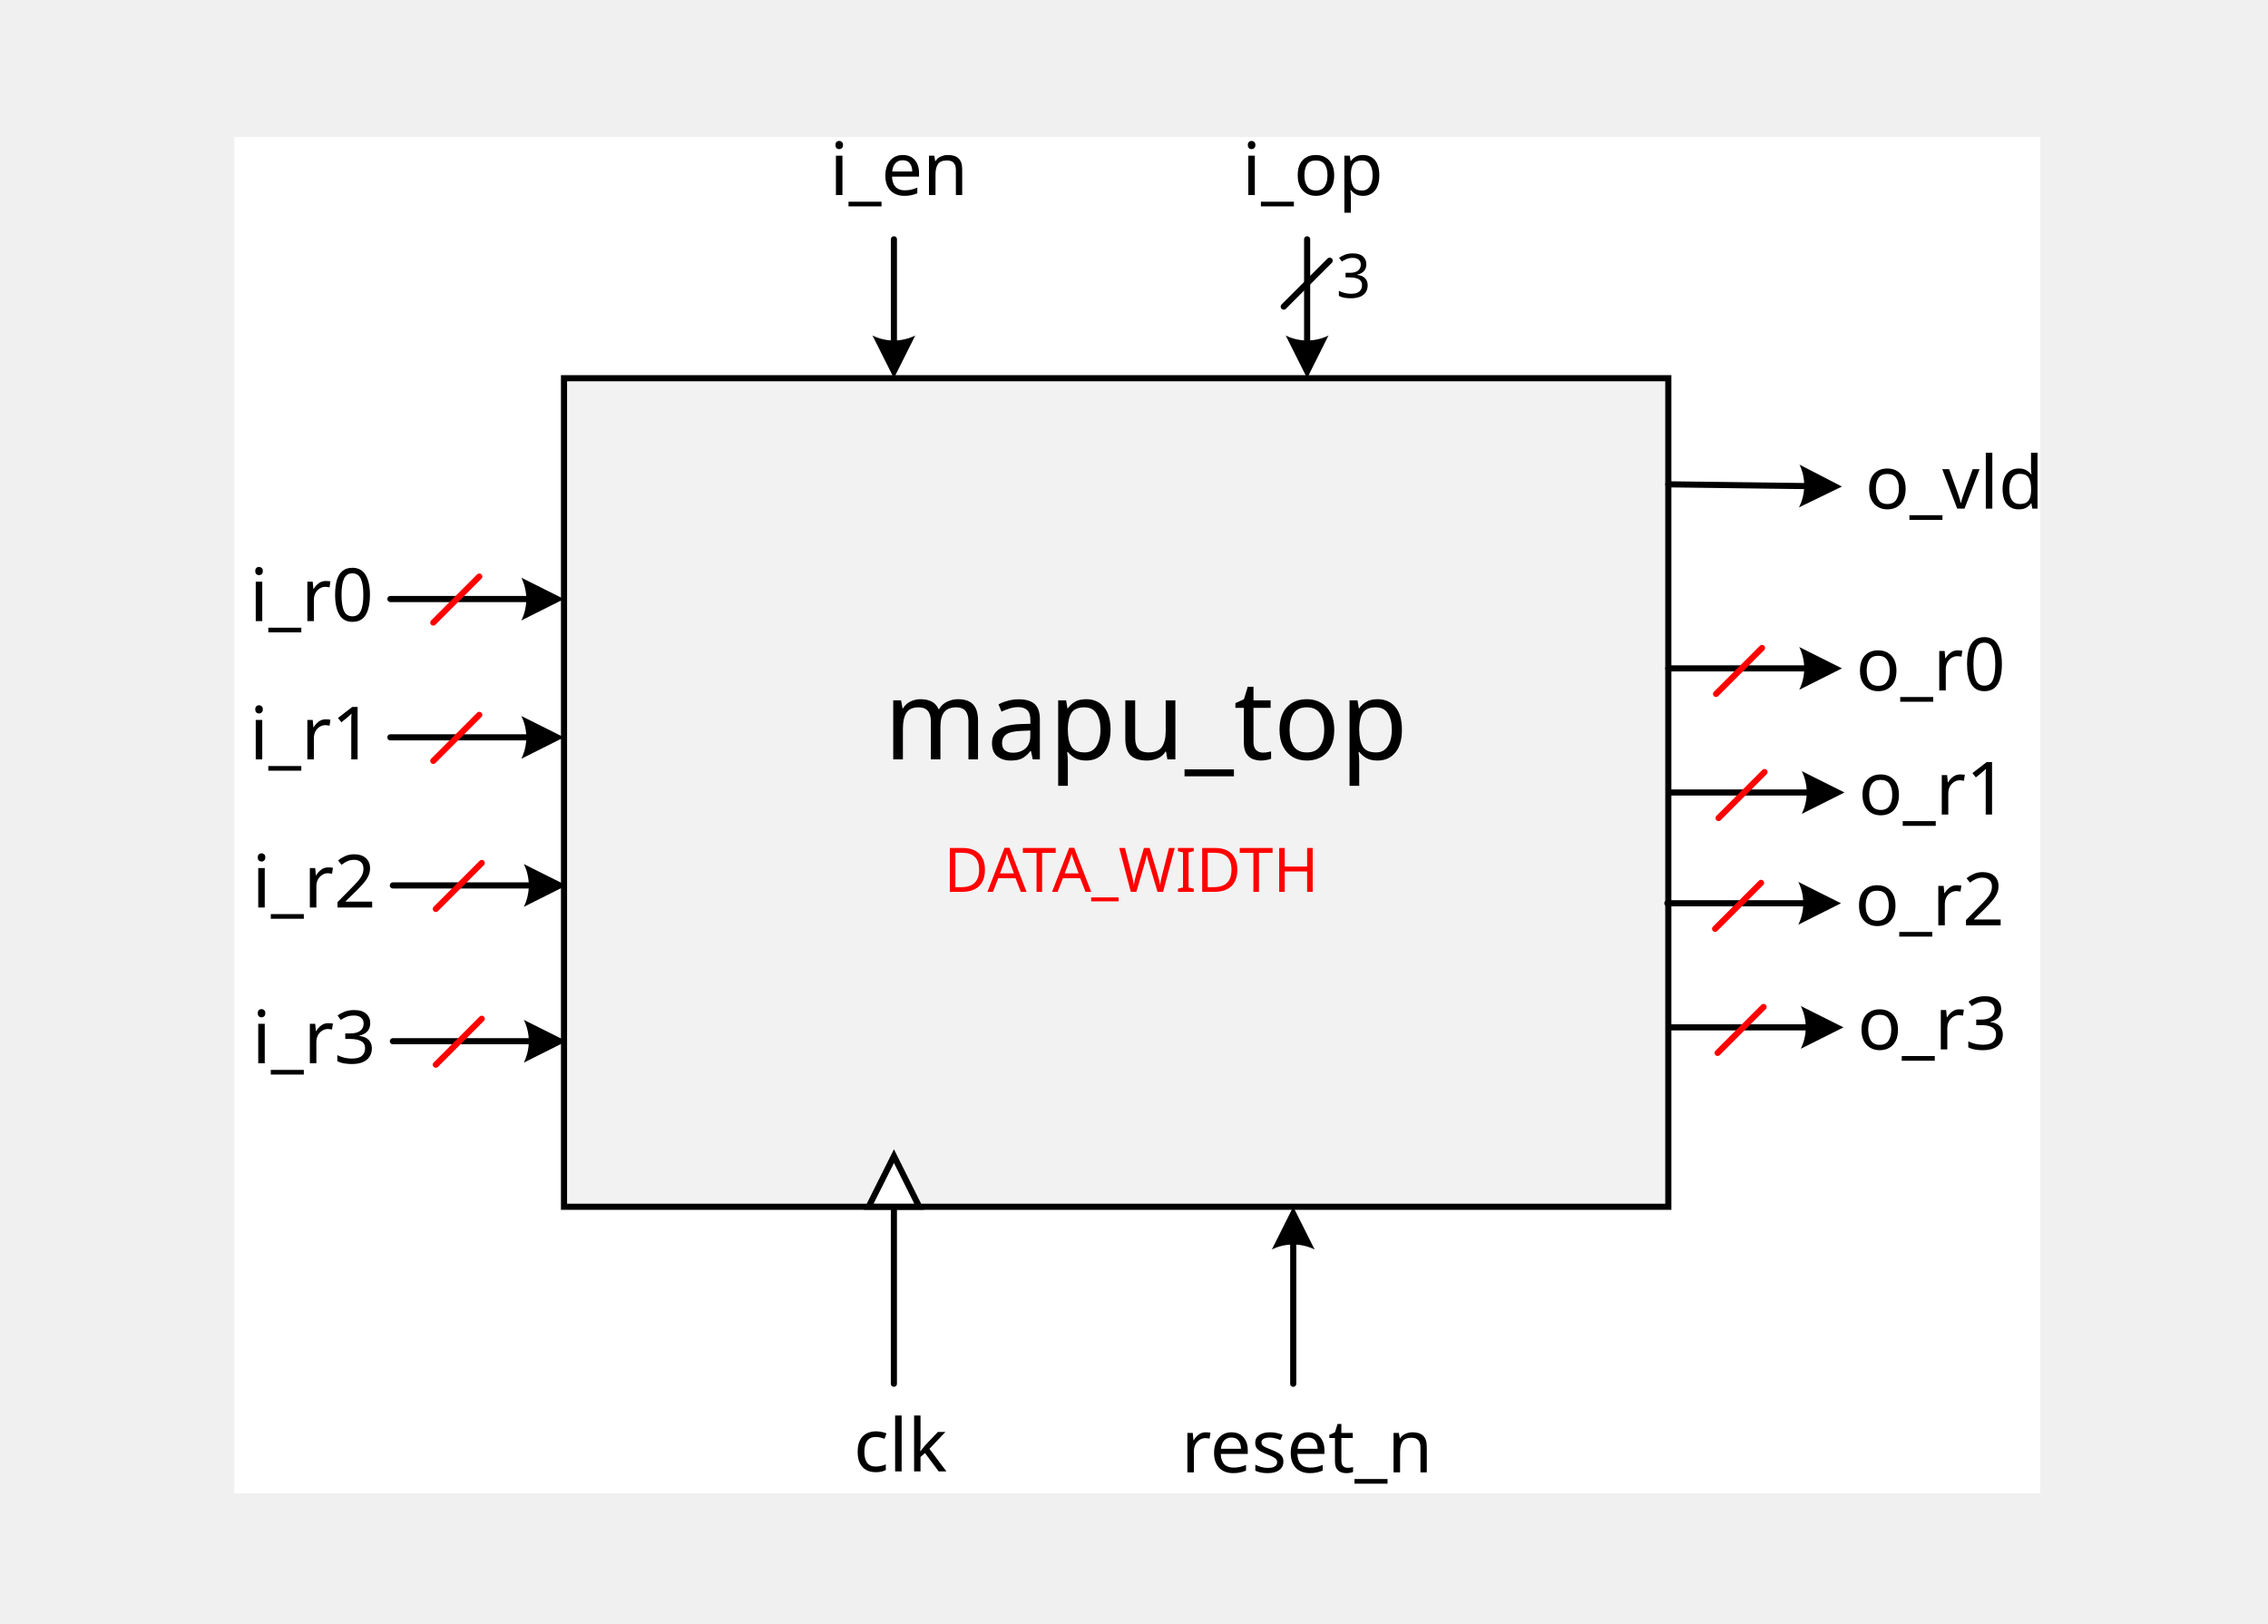
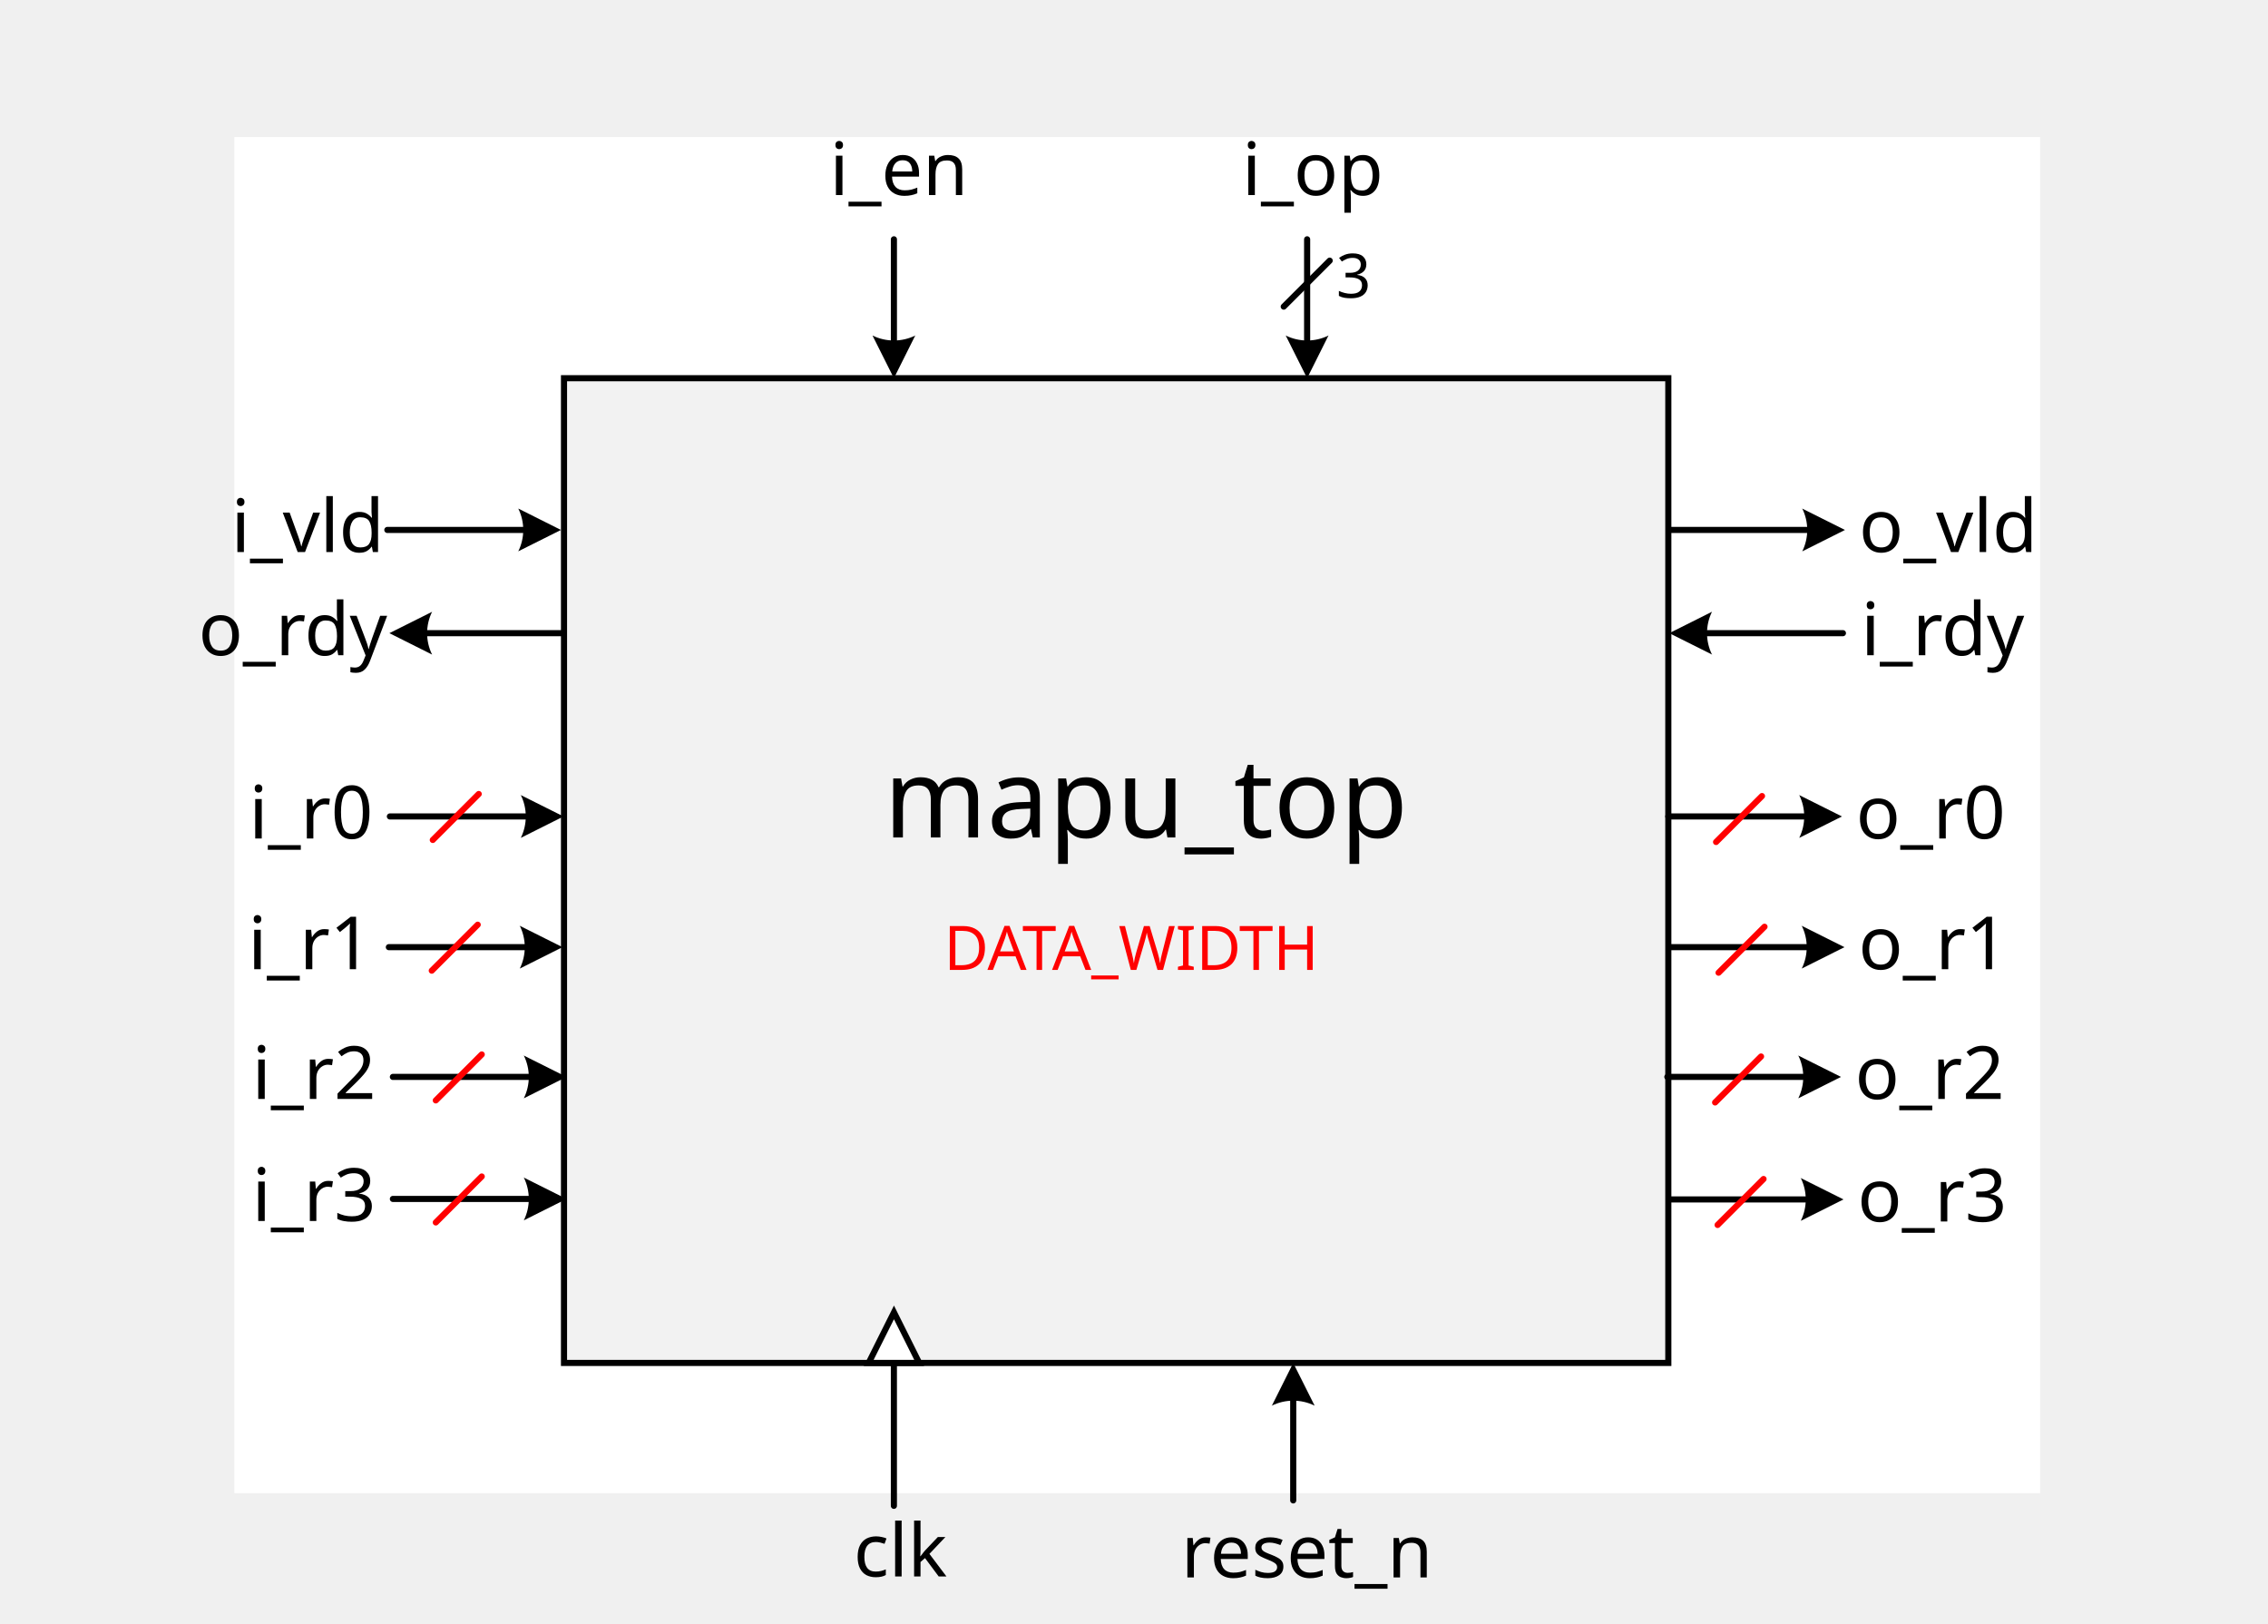
- <svg xmlns="http://www.w3.org/2000/svg" xmlns:xlink="http://www.w3.org/1999/xlink" width="5.143in" height="3.681in" viewBox="0 0 370.282 265.022" xml:space="preserve" color-interpolation-filters="sRGB" class="st13">
+ <svg xmlns="http://www.w3.org/2000/svg" xmlns:xlink="http://www.w3.org/1999/xlink" width="5.143in" height="3.681in" viewBox="0 0 370.282 265.022" xml:space="preserve" color-interpolation-filters="sRGB" class="st14">
  <style type="text/css">
	
		.st1 {fill:#ffffff;stroke:none;stroke-width:0.25}
		.st2 {fill:#f2f2f2;stroke:#000000;stroke-width:1}
		.st3 {fill:#000000;font-family:Calibri;font-size:1.5em}
		.st4 {fill:#ff0000;font-size:0.556em}
		.st5 {marker-end:url(#mrkr5-12);stroke:#000000;stroke-linecap:round;stroke-linejoin:round;stroke-width:1}
		.st6 {fill:#000000;fill-opacity:1;stroke:#000000;stroke-opacity:1;stroke-width:0.284}
		.st7 {stroke:#000000;stroke-linecap:round;stroke-linejoin:round;stroke-width:1}
		.st8 {fill:#ffffff;stroke:#000000;stroke-width:1}
		.st9 {fill:none;stroke:none;stroke-width:0.25}
		.st10 {fill:#000000;font-family:Calibri;font-size:1em}
		.st11 {fill:#000000;font-family:Calibri;font-size:0.833em}
		.st12 {stroke:#ff0000;stroke-linecap:round;stroke-linejoin:round;stroke-width:1}
- 		.st13 {fill:none;fill-rule:evenodd;font-size:12px;overflow:visible;stroke-linecap:square;stroke-miterlimit:3}
+ 		.st13 {marker-start:url(#mrkr5-157);stroke:#000000;stroke-linecap:round;stroke-linejoin:round;stroke-width:1}
+ 		.st14 {fill:none;fill-rule:evenodd;font-size:12px;overflow:visible;stroke-linecap:square;stroke-miterlimit:3}
	
	</style>
  <defs id="Markers">
    <g id="lend5">
      <path d="M 2 1 L 0 0 L 1.981 -0.993 C 1.672 -0.365 1.673 0.373 1.985 1 " style="stroke:none" />
    </g>
    <marker id="mrkr5-12" class="st6" refX="-6.16" orient="auto" markerUnits="strokeWidth" overflow="visible">
      <use xlink:href="#lend5" transform="scale(-3.52,-3.52) " />
    </marker>
+     <marker id="mrkr5-157" class="st6" refX="5.8" orient="auto" markerUnits="strokeWidth" overflow="visible">
+       <use xlink:href="#lend5" transform="scale(3.52) " />
+     </marker>
  </defs>
  <g>
    <g id="shape71-1" transform="translate(38.2677,-21.2598)">
      <rect x="0" y="43.636" width="294.803" height="221.386" class="st1" />
    </g>
-     <g id="shape1-3" transform="translate(92.0823,-68.0138)">
-       <rect x="0" y="129.758" width="180.293" height="135.263" class="st2" />
-       <text x="52.22" y="191.99" class="st3">mapu_top <tspan x="62.02" dy="2.16em" class="st4">DATA_WIDTH</tspan>
+     <g id="shape1-3" transform="translate(92.0823,-42.5197)">
+       <rect x="0" y="104.264" width="180.293" height="160.758" class="st2" />
+       <text x="52.22" y="179.24" class="st3">mapu_top <tspan x="62.02" dy="2.16em" class="st4">DATA_WIDTH</tspan>
      </text>
    </g>
    <g id="shape8-7" transform="translate(410.962,39.0672) rotate(90)">
      <path d="M0 265.02 L16.52 265.02" class="st5" />
    </g>
    <g id="shape10-13" transform="translate(478.427,39.0672) rotate(90)">
      <path d="M0 265.02 L16.52 265.02" class="st5" />
    </g>
-     <g id="shape11-18" transform="translate(-53.8842,225.899) rotate(-90)">
-       <path d="M0 265.02 L22.73 265.02" class="st5" />
-     </g>
-     <g id="shape12-23" transform="translate(-119.081,225.899) rotate(-90)">
-       <path d="M0 265.02 L28.89 265.02" class="st7" />
-     </g>
-     <g id="shape14-26" transform="translate(141.822,-68.0259)">
+     <g id="shape11-18" transform="translate(-53.8842,244.943) rotate(-90)">
+       <path d="M0 265.02 L16.28 265.02" class="st5" />
+     </g>
+     <g id="shape12-23" transform="translate(-119.081,245.829) rotate(-90)">
+       <path d="M0 265.02 L23.33 265.02" class="st7" />
+     </g>
+     <g id="shape14-26" transform="translate(141.822,-42.5197)">
      <path d="M8.25 265.02 L4.13 256.77 L0 265.02 L8.25 265.02 Z" class="st8" />
    </g>
    <g id="shape18-28" transform="translate(130.052,-226.772)">
      <rect x="0" y="245.022" width="31.821" height="20" class="st9" />
      <text x="5.41" y="258.62" class="st10">i_en</text>
    </g>
    <g id="shape19-31" transform="translate(197.559,-226.772)">
      <rect x="0" y="245.022" width="31.821" height="20" class="st9" />
      <text x="5.23" y="258.62" class="st10">i_op</text>
    </g>
-     <g id="shape20-34" transform="translate(131.767,-18.4075)">
+     <g id="shape20-34" transform="translate(131.767,-1.25984)">
      <rect x="0" y="245.022" width="28.478" height="20" class="st9" />
      <text x="7.6" y="258.62" class="st10">clk</text>
    </g>
-     <g id="shape21-37" transform="translate(188.662,-18.25)">
+     <g id="shape21-37" transform="translate(188.662,-1.10236)">
      <rect x="0" y="245.022" width="45.486" height="20" class="st9" />
      <text x="4.18" y="258.62" class="st10">reset_n</text>
    </g>
    <g id="shape28-40" transform="translate(404.488,229.95) rotate(135)">
      <path d="M0 265.02 L10.61 265.02" class="st7" />
    </g>
    <g id="shape29-43" transform="translate(214.137,-214.299)">
      <rect x="0" y="254.784" width="12.472" height="10.238" class="st9" />
      <text x="4" y="262.9" class="st11">3</text>
    </g>
-     <g id="group34-46" transform="translate(18.25,-157.226)">
-       <g id="shape2-47" transform="translate(45.4859,-10)">
-         <path d="M0 265.02 L22.19 265.02" class="st5" />
-       </g>
-       <g id="shape16-52" transform="translate(247.391,438.752) rotate(135)">
-         <path d="M0 265.02 L10.61 265.02" class="st12" />
-       </g>
-       <g id="shape25-55">
+     <g id="group39-46" transform="translate(18.6577,-79.2126)">
+       <g id="shape40-47" transform="translate(45.4859,-10)">
+         <path d="M0 265.02 L22.19 265.02" class="st5" />
+       </g>
+       <g id="shape41-52" transform="translate(247.391,438.752) rotate(135)">
+         <path d="M0 265.02 L10.61 265.02" class="st12" />
+       </g>
+       <g id="shape42-55">
+         <rect x="0" y="245.022" width="45.486" height="20" class="st9" />
+         <text x="22.49" y="258.62" class="st10">i_r2</text>
+       </g>
+     </g>
+     <g id="group43-58" transform="translate(18.6577,-59.2913)">
+       <g id="shape44-59" transform="translate(45.4859,-10)">
+         <path d="M0 265.02 L22.19 265.02" class="st5" />
+       </g>
+       <g id="shape45-64" transform="translate(247.391,438.752) rotate(135)">
+         <path d="M0 265.02 L10.61 265.02" class="st12" />
+       </g>
+       <g id="shape46-67">
+         <rect x="0" y="245.022" width="45.486" height="20" class="st9" />
+         <text x="22.49" y="258.62" class="st10">i_r3</text>
+       </g>
+     </g>
+     <g id="group49-70" transform="translate(272.375,-121.732)">
+       <g id="shape6-71" transform="translate(2.869E-05,-10) rotate(6.20258E-06)">
+         <path d="M0 265.02 L22.19 265.02" class="st5" />
+       </g>
+       <g id="shape17-76" transform="translate(202.696,439.085) rotate(135)">
+         <path d="M0 265.02 L10.61 265.02" class="st12" />
+       </g>
+       <g id="shape23-79" transform="translate(26.6361,5.68434E-14)">
+         <rect x="0" y="245.022" width="52.613" height="20" class="st9" />
+         <text x="4" y="258.62" class="st10">o_r0</text>
+       </g>
+     </g>
+     <g id="group50-82" transform="translate(272.783,-100.394)">
+       <g id="shape51-83" transform="translate(2.869E-05,-10) rotate(6.20258E-06)">
+         <path d="M0 265.02 L22.19 265.02" class="st5" />
+       </g>
+       <g id="shape52-88" transform="translate(202.696,439.085) rotate(135)">
+         <path d="M0 265.02 L10.61 265.02" class="st12" />
+       </g>
+       <g id="shape53-91" transform="translate(26.6361,5.68434E-14)">
+         <rect x="0" y="245.022" width="52.613" height="20" class="st9" />
+         <text x="4" y="258.62" class="st10">o_r1</text>
+       </g>
+     </g>
+     <g id="group63-94" transform="translate(272.218,-79.2126)">
+       <g id="shape64-95" transform="translate(2.869E-05,-10) rotate(6.20258E-06)">
+         <path d="M0 265.02 L22.19 265.02" class="st5" />
+       </g>
+       <g id="shape65-100" transform="translate(202.696,439.085) rotate(135)">
+         <path d="M0 265.02 L10.61 265.02" class="st12" />
+       </g>
+       <g id="shape66-103" transform="translate(26.6361,5.68434E-14)">
+         <rect x="0" y="245.022" width="52.613" height="20" class="st9" />
+         <text x="4" y="258.62" class="st10">o_r2</text>
+       </g>
+     </g>
+     <g id="group67-106" transform="translate(272.625,-59.2126)">
+       <g id="shape68-107" transform="translate(2.869E-05,-10) rotate(6.20258E-06)">
+         <path d="M0 265.02 L22.19 265.02" class="st5" />
+       </g>
+       <g id="shape69-112" transform="translate(202.696,439.085) rotate(135)">
+         <path d="M0 265.02 L10.61 265.02" class="st12" />
+       </g>
+       <g id="shape70-115" transform="translate(26.6361,5.68434E-14)">
+         <rect x="0" y="245.022" width="52.613" height="20" class="st9" />
+         <text x="4" y="258.62" class="st10">o_r3</text>
+       </g>
+     </g>
+     <g id="group72-118" transform="translate(18.1667,-121.732)">
+       <g id="shape73-119" transform="translate(45.4859,-10)">
+         <path d="M0 265.02 L22.19 265.02" class="st5" />
+       </g>
+       <g id="shape74-124" transform="translate(247.391,438.752) rotate(135)">
+         <path d="M0 265.02 L10.61 265.02" class="st12" />
+       </g>
+       <g id="shape75-127">
        <rect x="0" y="245.022" width="45.486" height="20" class="st9" />
        <text x="22.49" y="258.62" class="st10">i_r0</text>
      </g>
    </g>
-     <g id="group35-58" transform="translate(18.25,-134.646)">
-       <g id="shape36-59" transform="translate(45.4859,-10)">
-         <path d="M0 265.02 L22.19 265.02" class="st5" />
-       </g>
-       <g id="shape37-64" transform="translate(247.391,438.752) rotate(135)">
-         <path d="M0 265.02 L10.61 265.02" class="st12" />
-       </g>
-       <g id="shape38-67">
+     <g id="group76-130" transform="translate(18,-100.394)">
+       <g id="shape77-131" transform="translate(45.4859,-10)">
+         <path d="M0 265.02 L22.19 265.02" class="st5" />
+       </g>
+       <g id="shape78-136" transform="translate(247.391,438.752) rotate(135)">
+         <path d="M0 265.02 L10.61 265.02" class="st12" />
+       </g>
+       <g id="shape79-139">
        <rect x="0" y="245.022" width="45.486" height="20" class="st9" />
        <text x="22.49" y="258.62" class="st10">i_r1</text>
      </g>
    </g>
-     <g id="group39-70" transform="translate(18.6577,-110.472)">
-       <g id="shape40-71" transform="translate(45.4859,-10)">
-         <path d="M0 265.02 L22.19 265.02" class="st5" />
-       </g>
-       <g id="shape41-76" transform="translate(247.391,438.752) rotate(135)">
-         <path d="M0 265.02 L10.61 265.02" class="st12" />
-       </g>
-       <g id="shape42-79">
-         <rect x="0" y="245.022" width="45.486" height="20" class="st9" />
-         <text x="22.49" y="258.62" class="st10">i_r2</text>
-       </g>
-     </g>
-     <g id="group43-82" transform="translate(18.6577,-85.0394)">
-       <g id="shape44-83" transform="translate(45.4859,-10)">
-         <path d="M0 265.02 L22.19 265.02" class="st5" />
-       </g>
-       <g id="shape45-88" transform="translate(247.391,438.752) rotate(135)">
-         <path d="M0 265.02 L10.61 265.02" class="st12" />
-       </g>
-       <g id="shape46-91">
-         <rect x="0" y="245.022" width="45.486" height="20" class="st9" />
-         <text x="22.49" y="258.62" class="st10">i_r3</text>
-       </g>
-     </g>
-     <g id="group47-94" transform="translate(272.375,-175.591)">
-       <g id="shape7-95" transform="translate(3.38614,-10.3406) rotate(0.732079)">
-         <path d="M0 265.02 L22.19 265.02" class="st5" />
-       </g>
-       <g id="shape22-100" transform="translate(28.1368,5.68434E-14)">
-         <rect x="0" y="245.022" width="45.486" height="20" class="st9" />
+     <g id="group80-142" transform="translate(272.866,-168.504)">
+       <g id="shape81-143" transform="translate(2.869E-05,-10) rotate(6.20258E-06)">
+         <path d="M0 265.02 L22.19 265.02" class="st5" />
+       </g>
+       <g id="shape83-148" transform="translate(26.6361,5.68434E-14)">
+         <rect x="0" y="245.022" width="52.613" height="20" class="st9" />
        <text x="4" y="258.62" class="st10">o_vld</text>
      </g>
    </g>
-     <g id="group49-103" transform="translate(272.375,-145.906)">
-       <g id="shape6-104" transform="translate(2.869E-05,-10) rotate(6.20258E-06)">
-         <path d="M0 265.02 L22.19 265.02" class="st5" />
-       </g>
-       <g id="shape17-109" transform="translate(202.696,439.085) rotate(135)">
-         <path d="M0 265.02 L10.61 265.02" class="st12" />
-       </g>
-       <g id="shape23-112" transform="translate(26.6361,5.68434E-14)">
-         <rect x="0" y="245.022" width="52.613" height="20" class="st9" />
-         <text x="4" y="258.62" class="st10">o_r0</text>
-       </g>
-     </g>
-     <g id="group50-115" transform="translate(272.783,-125.646)">
-       <g id="shape51-116" transform="translate(2.869E-05,-10) rotate(6.20258E-06)">
-         <path d="M0 265.02 L22.19 265.02" class="st5" />
-       </g>
-       <g id="shape52-121" transform="translate(202.696,439.085) rotate(135)">
-         <path d="M0 265.02 L10.61 265.02" class="st12" />
-       </g>
-       <g id="shape53-124" transform="translate(26.6361,5.68434E-14)">
-         <rect x="0" y="245.022" width="52.613" height="20" class="st9" />
-         <text x="4" y="258.62" class="st10">o_r1</text>
-       </g>
-     </g>
-     <g id="group63-127" transform="translate(272.218,-107.559)">
-       <g id="shape64-128" transform="translate(2.869E-05,-10) rotate(6.20258E-06)">
-         <path d="M0 265.02 L22.19 265.02" class="st5" />
-       </g>
-       <g id="shape65-133" transform="translate(202.696,439.085) rotate(135)">
-         <path d="M0 265.02 L10.61 265.02" class="st12" />
-       </g>
-       <g id="shape66-136" transform="translate(26.6361,5.68434E-14)">
-         <rect x="0" y="245.022" width="52.613" height="20" class="st9" />
-         <text x="4" y="258.62" class="st10">o_r2</text>
-       </g>
-     </g>
-     <g id="group67-139" transform="translate(272.625,-87.299)">
-       <g id="shape68-140" transform="translate(2.869E-05,-10) rotate(6.20258E-06)">
-         <path d="M0 265.02 L22.19 265.02" class="st5" />
-       </g>
-       <g id="shape69-145" transform="translate(202.696,439.085) rotate(135)">
-         <path d="M0 265.02 L10.61 265.02" class="st12" />
-       </g>
-       <g id="shape70-148" transform="translate(26.6361,5.68434E-14)">
-         <rect x="0" y="245.022" width="52.613" height="20" class="st9" />
-         <text x="4" y="258.62" class="st10">o_r3</text>
+     <g id="group84-151" transform="translate(272.533,-151.654)">
+       <g id="shape85-152" transform="translate(2.869E-05,-10) rotate(6.20258E-06)">
+         <path d="M5.8 265.02 L6.16 265.02 L28.35 265.02" class="st13" />
+       </g>
+       <g id="shape86-158" transform="translate(27.3031,5.68434E-14)">
+         <rect x="0" y="245.022" width="52.613" height="20" class="st9" />
+         <text x="4" y="258.62" class="st10">i_rdy</text>
+       </g>
+     </g>
+     <g id="group87-161" transform="translate(91.5879,-168.504) scale(-1,1)">
+       <g id="shape88-162" transform="translate(2.869E-05,-10) rotate(6.20258E-06)">
+         <path d="M5.8 265.02 L6.16 265.02 L28.35 265.02" class="st13" />
+       </g>
+       <g id="shape89-167" transform="translate(26.6361,5.68434E-14)">
+         <rect x="0" y="245.022" width="52.613" height="20" class="st9" />
+         <text x="-27.21" y="258.62" transform="scale(-1,1)" class="st10">i_vld</text>
+       </g>
+     </g>
+     <g id="group90-170" transform="translate(91.9214,-151.654) scale(-1,1)">
+       <g id="shape91-171" transform="translate(2.869E-05,-10) rotate(6.20258E-06)">
+         <path d="M0 265.02 L22.19 265.02" class="st5" />
+       </g>
+       <g id="shape92-176" transform="translate(27.3031,5.68434E-14)">
+         <rect x="0" y="245.022" width="52.613" height="20" class="st9" />
+         <text x="-32.22" y="258.62" transform="scale(-1,1)" class="st10">o_rdy</text>
      </g>
    </g>
  </g>
</svg>
